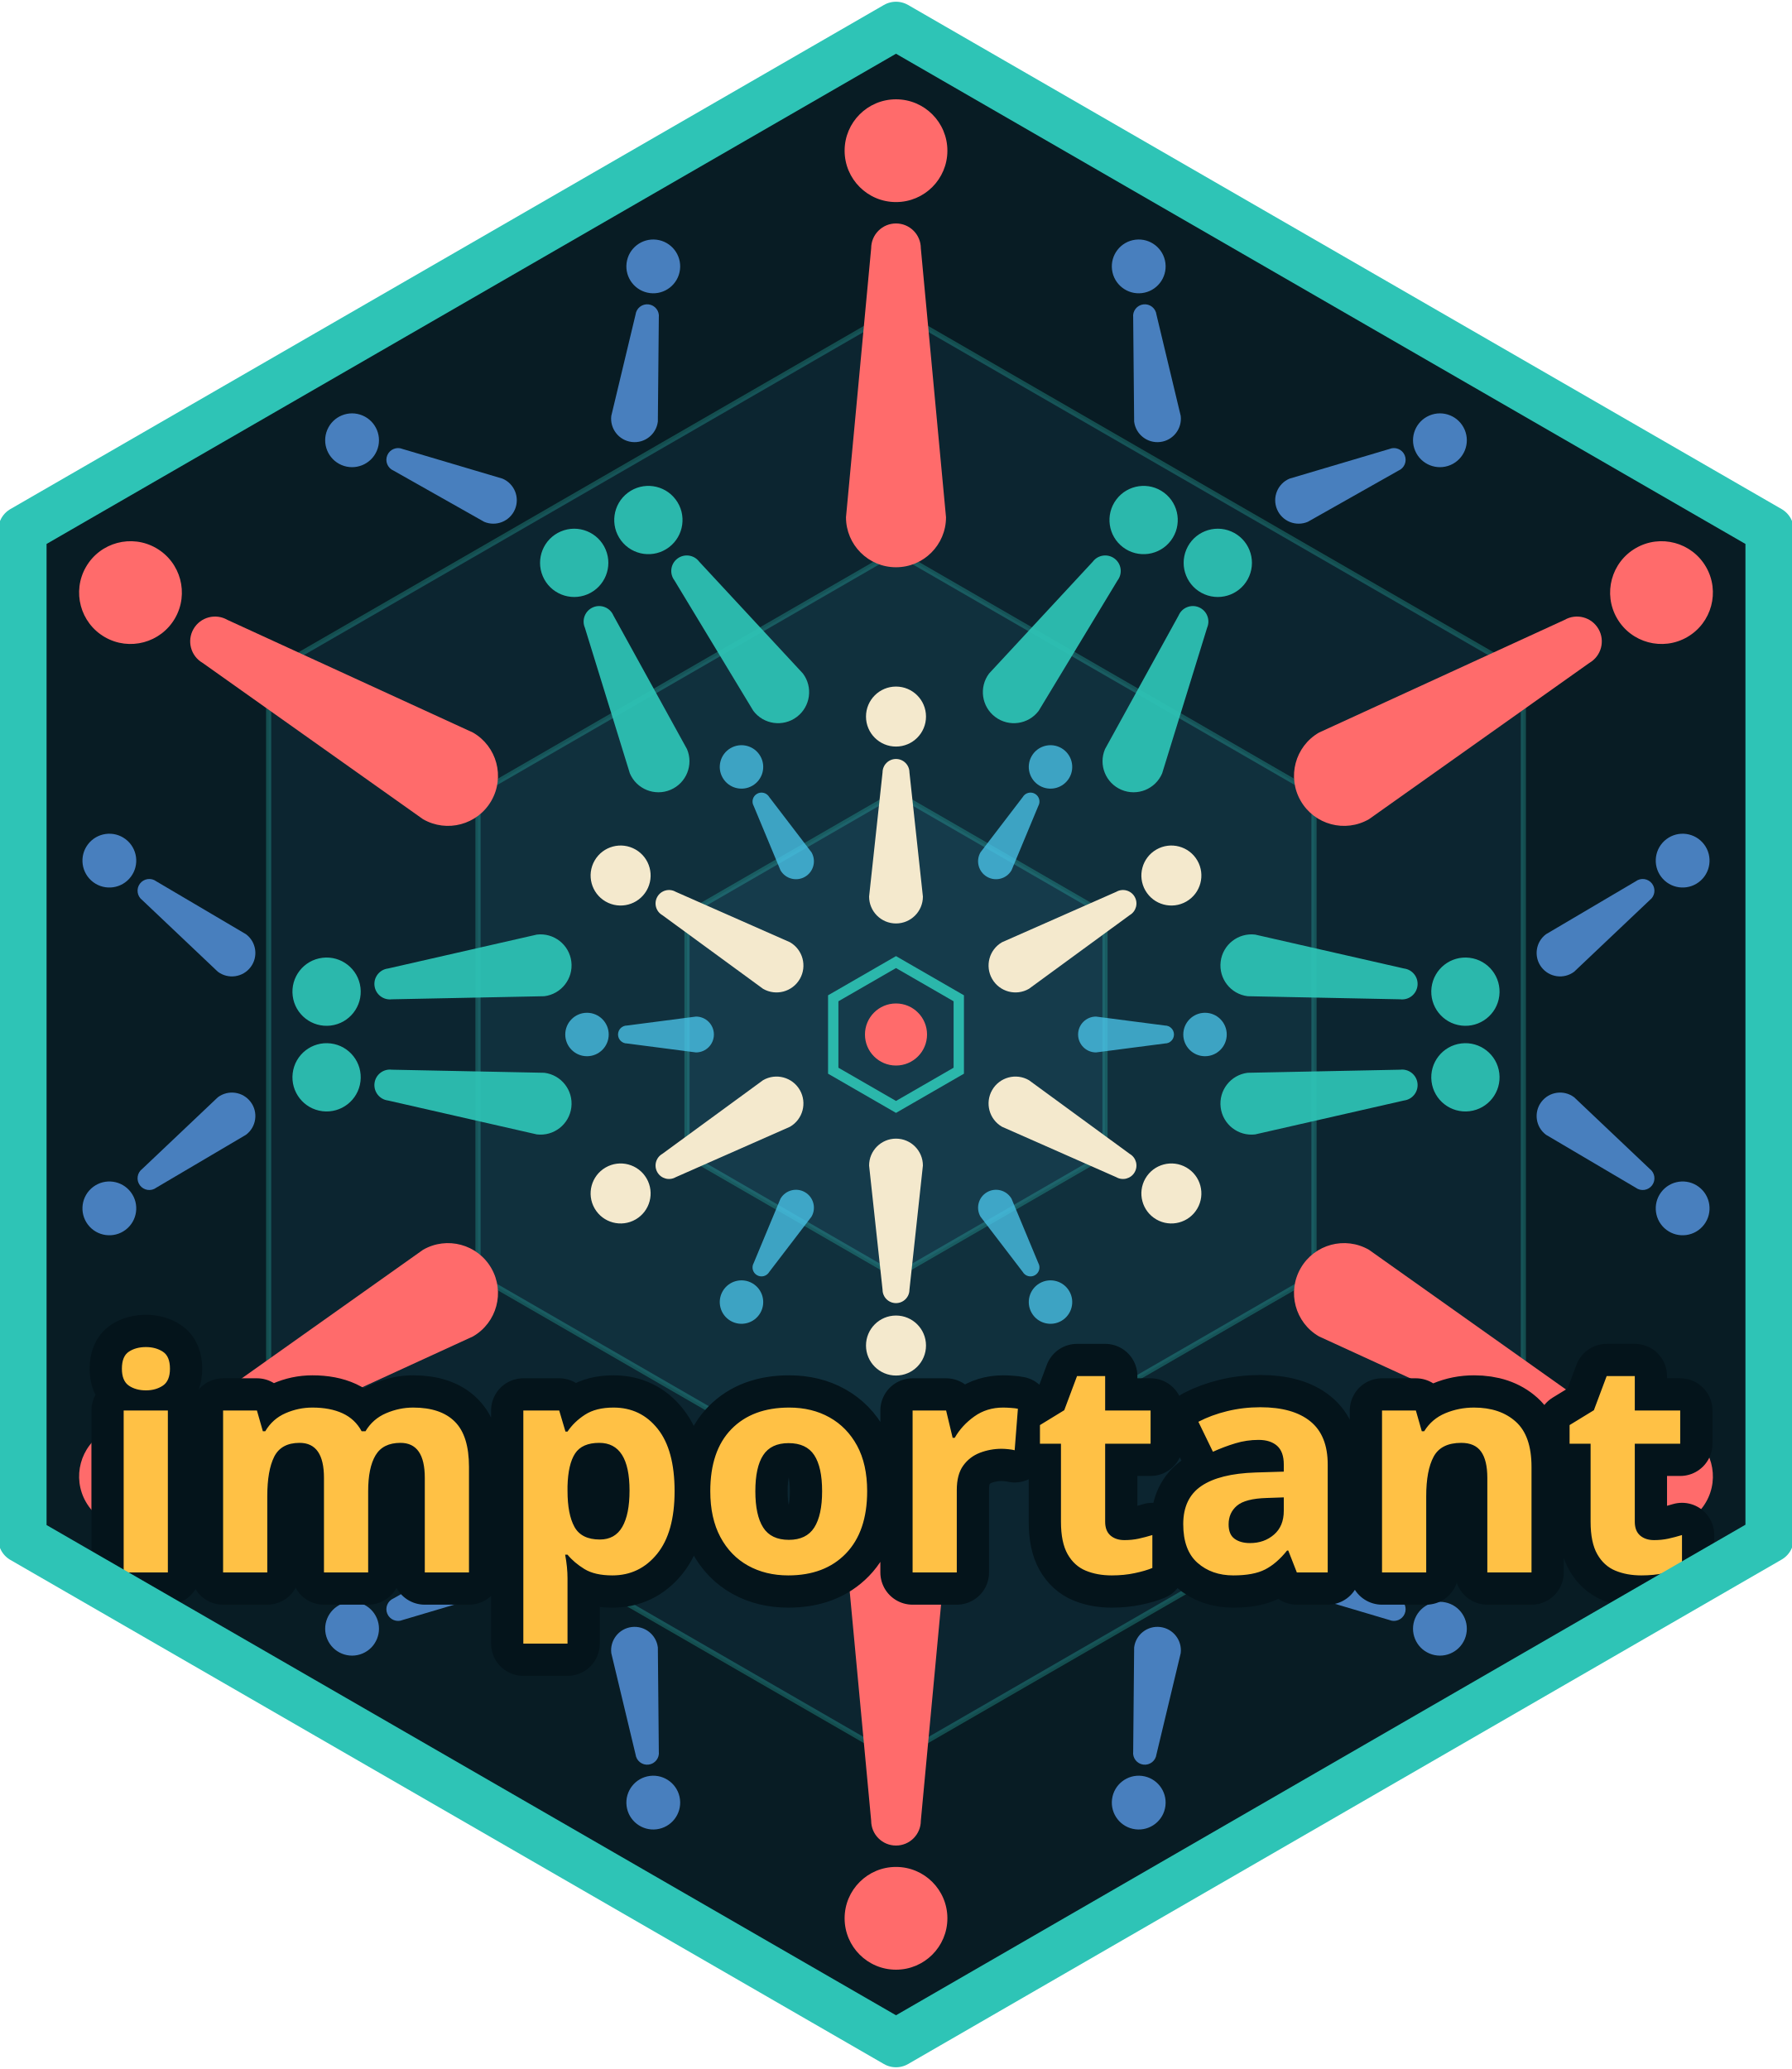
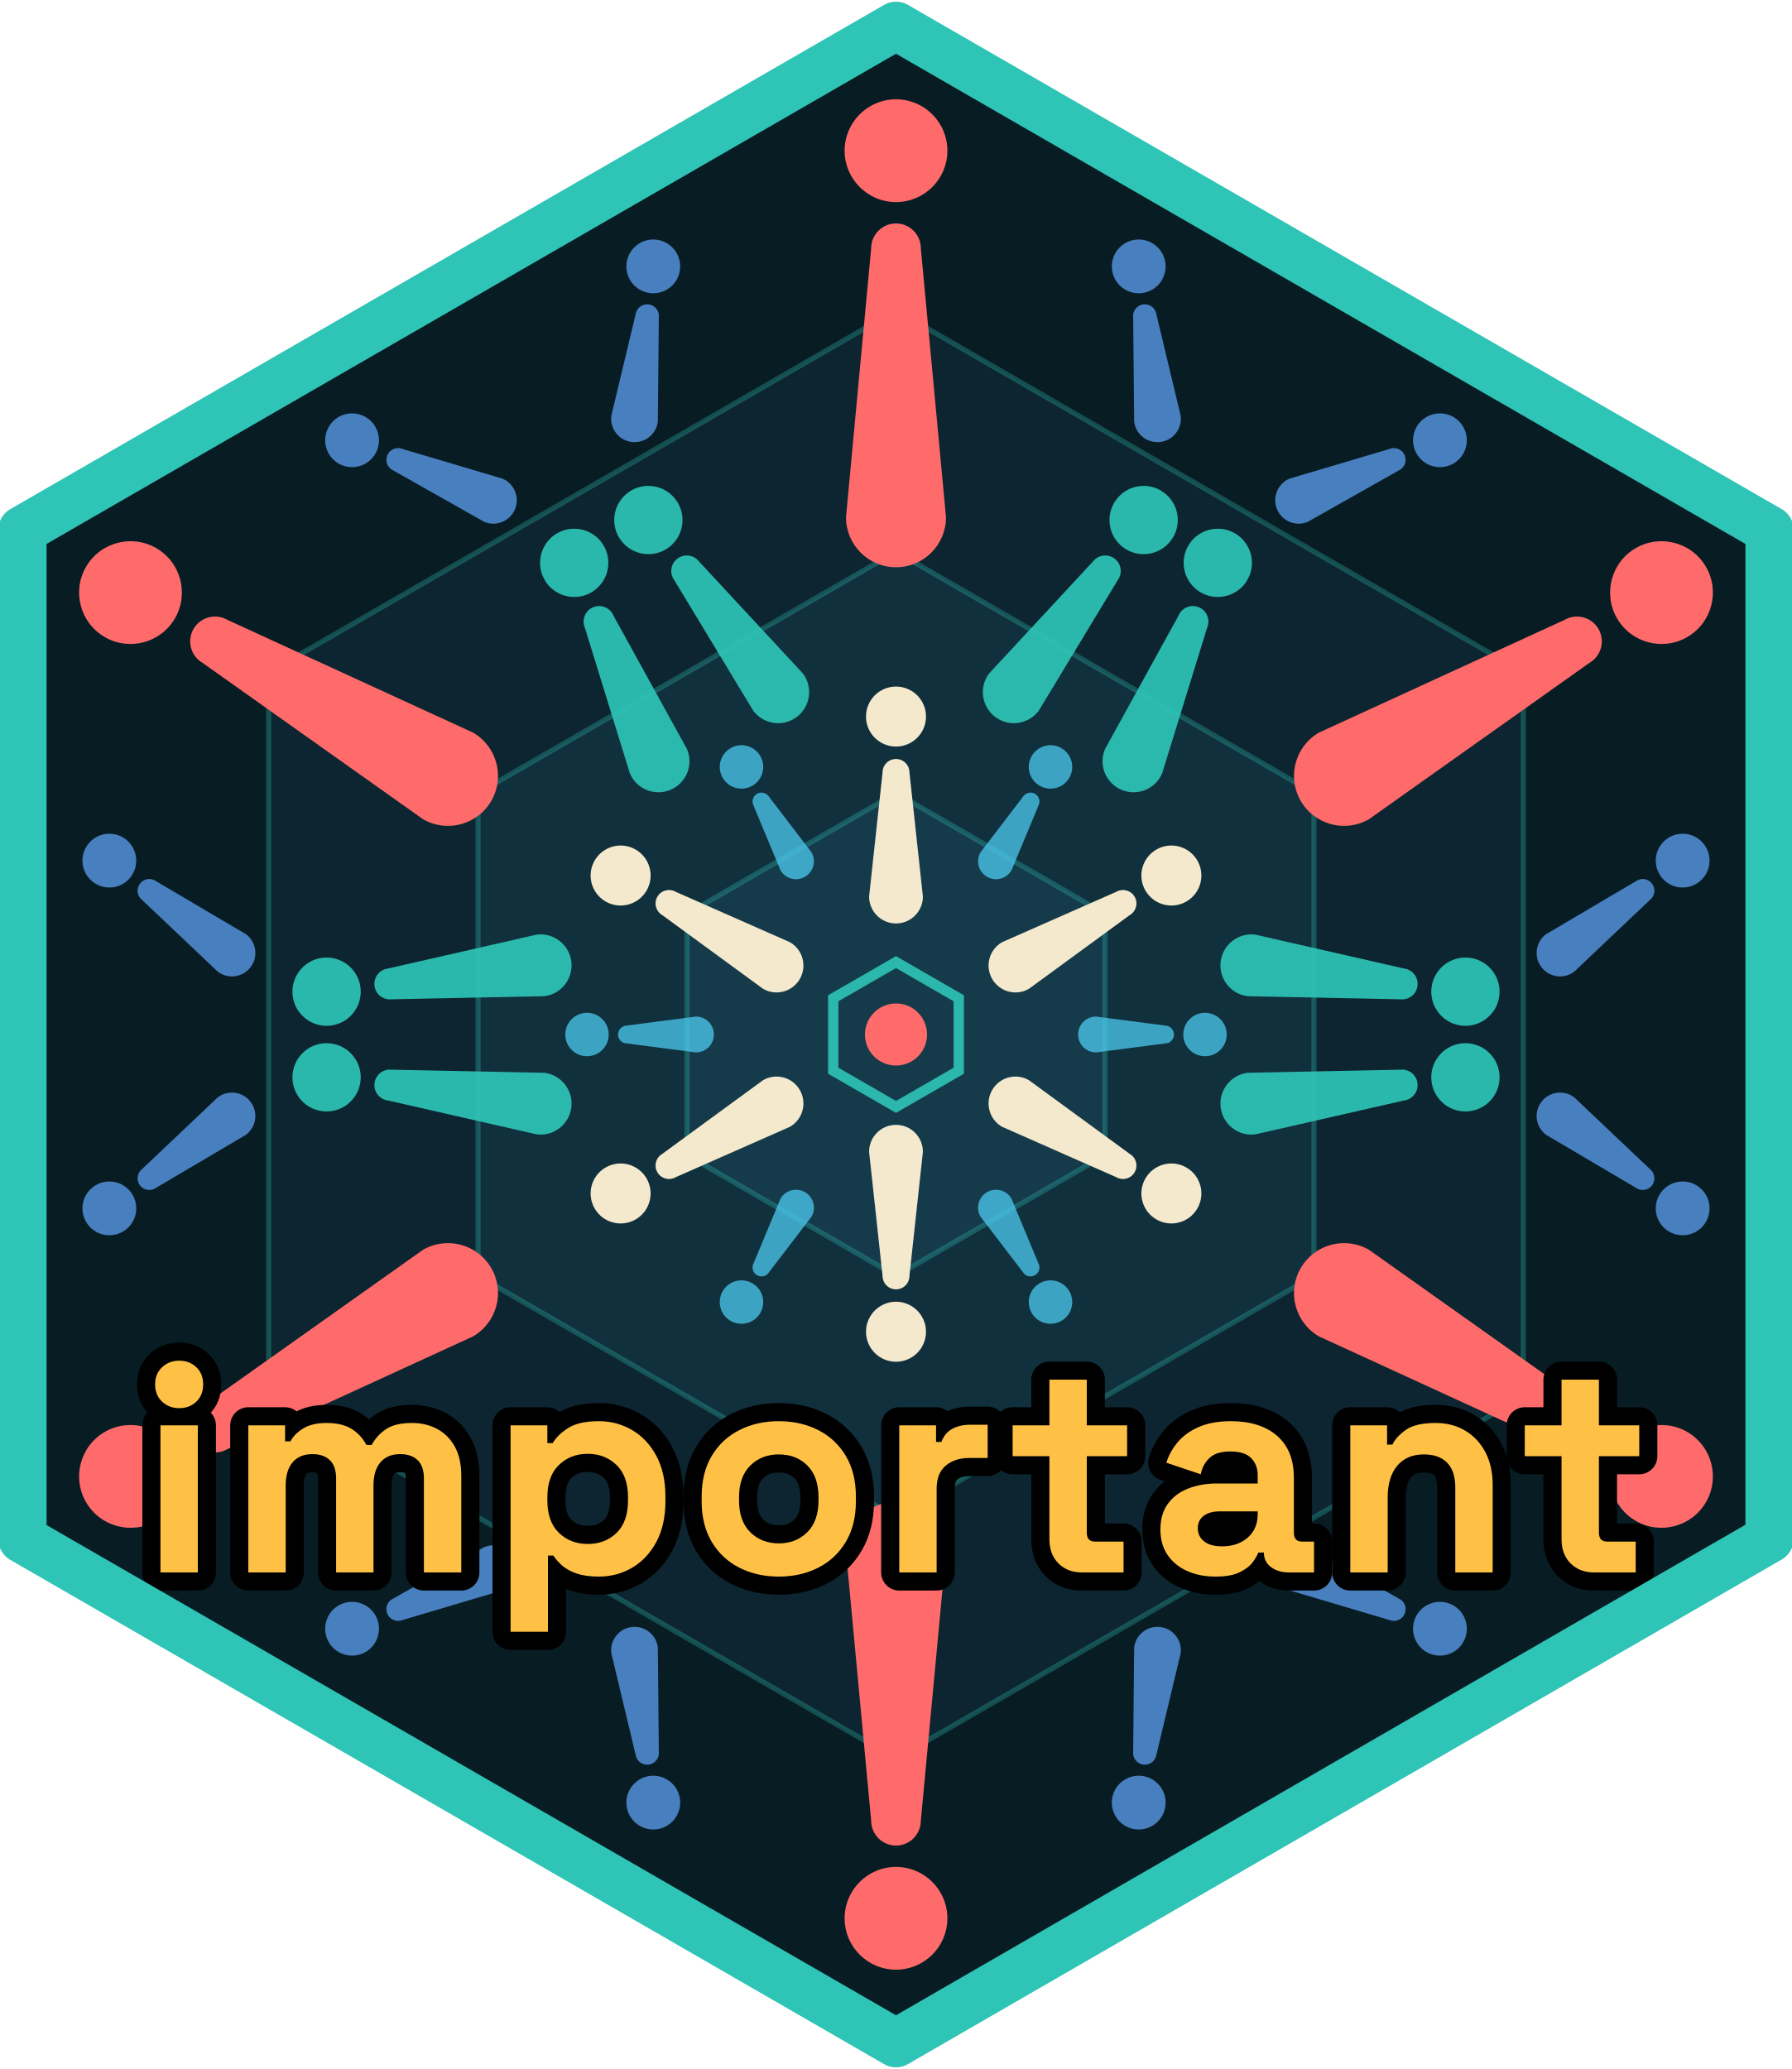
- <svg xmlns="http://www.w3.org/2000/svg" viewBox="0 0 519.6 600.0" width="519.6" height="600.0">
-   <defs>
-     <clipPath id="hexclip">
-       <polygon points="259.8,7.5 513.1,153.7 513.1,446.2 259.8,592.5 6.5,446.3 6.5,153.7" />
-     </clipPath>
-   </defs>
+ <svg xmlns="http://www.w3.org/2000/svg" version="1.1" viewBox="0 0 519.6 600" width="519.6" height="600">
  <polygon points="259.8,7.5 513.1,153.7 513.1,446.2 259.8,592.5 6.5,446.3 6.5,153.7" fill="#081C24" />
-   <g clip-path="url(#hexclip)">
+   <g>
    <polygon points="259.8,90.0 441.7,195.0 441.7,405.0 259.8,510.0 77.9,405.0 77.9,195.0" fill="#0C2530" />
    <polygon points="259.8,90.0 441.7,195.0 441.7,405.0 259.8,510.0 77.9,405.0 77.9,195.0" fill="none" stroke="#2EC4B6" stroke-width="1.5" opacity="0.3" />
    <polygon points="259.8,160.0 381.0,230.0 381.0,370.0 259.8,440.0 138.6,370.0 138.6,230.0" fill="#10303D" />
    <polygon points="259.8,160.0 381.0,230.0 381.0,370.0 259.8,440.0 138.6,370.0 138.6,230.0" fill="none" stroke="#2EC4B6" stroke-width="1.5" opacity="0.3" />
    <polygon points="259.8,230.0 320.4,265.0 320.4,335.0 259.8,370.0 199.2,335.0 199.2,265.0" fill="#153B4B" />
    <polygon points="259.8,230.0 320.4,265.0 320.4,335.0 259.8,370.0 199.2,335.0 199.2,265.0" fill="none" stroke="#2EC4B6" stroke-width="1.5" opacity="0.3" />
    <circle cx="259.8" cy="300.0" r="9" fill="#FF6B6B" />
    <polygon points="259.8,279.0 278.0,289.5 278.0,310.5 259.8,321.0 241.6,310.5 241.6,289.5" fill="none" stroke="#2EC4B6" stroke-width="3" opacity="0.9" />
    <g transform="rotate(-180.00 259.8 300.0)">
      <g transform="translate(259.8,340.0) rotate(0)">
        <g opacity="1.0">
          <path d="M -7.8,0 A 7.8,7.8 0 0 1 7.8,0 L 3.9,36 A 3.9,3.9 0 0 1 -3.9,36 Z" fill="#F4E9CD" />
          <circle cx="0" cy="52.2" r="8.7" fill="#F4E9CD" />
        </g>
      </g>
    </g>
    <g transform="rotate(-120.00 259.8 300.0)">
      <g transform="translate(259.8,340.0) rotate(0)">
        <g opacity="1.0">
          <path d="M -7.8,0 A 7.8,7.8 0 0 1 7.8,0 L 3.9,36 A 3.9,3.9 0 0 1 -3.9,36 Z" fill="#F4E9CD" />
          <circle cx="0" cy="52.2" r="8.7" fill="#F4E9CD" />
        </g>
      </g>
    </g>
    <g transform="rotate(-60.00 259.8 300.0)">
      <g transform="translate(259.8,340.0) rotate(0)">
        <g opacity="1.0">
          <path d="M -7.8,0 A 7.8,7.8 0 0 1 7.8,0 L 3.9,36 A 3.9,3.9 0 0 1 -3.9,36 Z" fill="#F4E9CD" />
          <circle cx="0" cy="52.2" r="8.7" fill="#F4E9CD" />
        </g>
      </g>
    </g>
    <g transform="rotate(60.00 259.8 300.0)">
      <g transform="translate(259.8,340.0) rotate(0)">
        <g opacity="1.0">
          <path d="M -7.8,0 A 7.8,7.8 0 0 1 7.8,0 L 3.9,36 A 3.9,3.9 0 0 1 -3.9,36 Z" fill="#F4E9CD" />
          <circle cx="0" cy="52.2" r="8.7" fill="#F4E9CD" />
        </g>
      </g>
    </g>
    <g transform="rotate(120.00 259.8 300.0)">
      <g transform="translate(259.8,340.0) rotate(0)">
        <g opacity="1.0">
          <path d="M -7.8,0 A 7.8,7.8 0 0 1 7.8,0 L 3.9,36 A 3.9,3.9 0 0 1 -3.9,36 Z" fill="#F4E9CD" />
          <circle cx="0" cy="52.2" r="8.7" fill="#F4E9CD" />
        </g>
      </g>
    </g>
    <g transform="rotate(0.00 259.8 300.0)">
-       <g transform="translate(259.8,338.0) rotate(0)">
+       <g transform="translate(259.8,334.0) rotate(0)">
        <g opacity="1.0">
          <path d="M -7.8,0 A 7.8,7.8 0 0 1 7.8,0 L 3.9,36 A 3.9,3.9 0 0 1 -3.9,36 Z" fill="#F4E9CD" />
          <circle cx="0" cy="52.2" r="8.7" fill="#F4E9CD" />
        </g>
      </g>
    </g>
    <g transform="rotate(-150.00 259.8 300.0)">
      <g transform="translate(259.8,358.0) rotate(0)">
        <g opacity="0.75">
          <path d="M -5.2,0 A 5.2,5.2 0 0 1 5.2,0 L 2.6,20 A 2.6,2.6 0 0 1 -2.6,20 Z" fill="#4CC9F0" />
          <circle cx="0" cy="31.6" r="6.3" fill="#4CC9F0" />
        </g>
      </g>
    </g>
    <g transform="rotate(-90.00 259.8 300.0)">
      <g transform="translate(259.8,358.0) rotate(0)">
        <g opacity="0.75">
          <path d="M -5.2,0 A 5.2,5.2 0 0 1 5.2,0 L 2.6,20 A 2.6,2.6 0 0 1 -2.6,20 Z" fill="#4CC9F0" />
          <circle cx="0" cy="31.6" r="6.3" fill="#4CC9F0" />
        </g>
      </g>
    </g>
    <g transform="rotate(-30.00 259.8 300.0)">
      <g transform="translate(259.8,358.0) rotate(0)">
        <g opacity="0.75">
          <path d="M -5.2,0 A 5.2,5.2 0 0 1 5.2,0 L 2.6,20 A 2.6,2.6 0 0 1 -2.6,20 Z" fill="#4CC9F0" />
          <circle cx="0" cy="31.6" r="6.3" fill="#4CC9F0" />
        </g>
      </g>
    </g>
    <g transform="rotate(30.00 259.8 300.0)">
      <g transform="translate(259.8,358.0) rotate(0)">
        <g opacity="0.75">
          <path d="M -5.2,0 A 5.2,5.2 0 0 1 5.2,0 L 2.6,20 A 2.6,2.6 0 0 1 -2.6,20 Z" fill="#4CC9F0" />
          <circle cx="0" cy="31.6" r="6.3" fill="#4CC9F0" />
        </g>
      </g>
    </g>
    <g transform="rotate(90.00 259.8 300.0)">
      <g transform="translate(259.8,358.0) rotate(0)">
        <g opacity="0.75">
          <path d="M -5.2,0 A 5.2,5.2 0 0 1 5.2,0 L 2.6,20 A 2.6,2.6 0 0 1 -2.6,20 Z" fill="#4CC9F0" />
          <circle cx="0" cy="31.6" r="6.3" fill="#4CC9F0" />
        </g>
      </g>
    </g>
    <g transform="rotate(150.00 259.8 300.0)">
      <g transform="translate(259.8,358.0) rotate(0)">
        <g opacity="0.75">
          <path d="M -5.2,0 A 5.2,5.2 0 0 1 5.2,0 L 2.6,20 A 2.6,2.6 0 0 1 -2.6,20 Z" fill="#4CC9F0" />
          <circle cx="0" cy="31.6" r="6.3" fill="#4CC9F0" />
        </g>
      </g>
    </g>
    <g transform="rotate(-161.00 259.8 300.0)">
      <g transform="translate(259.8,405.0) rotate(18)">
        <g opacity="0.92">
          <path d="M -9.0,0 A 9.0,9.0 0 0 1 9.0,0 L 4.5,44 A 4.5,4.5 0 0 1 -4.5,44 Z" fill="#2EC4B6" />
          <circle cx="0" cy="62.5" r="9.9" fill="#2EC4B6" />
        </g>
      </g>
    </g>
    <g transform="rotate(-199.00 259.8 300.0)">
      <g transform="translate(259.8,405.0) rotate(-18)">
        <g opacity="0.92">
          <path d="M -9.0,0 A 9.0,9.0 0 0 1 9.0,0 L 4.5,44 A 4.5,4.5 0 0 1 -4.5,44 Z" fill="#2EC4B6" />
          <circle cx="0" cy="62.5" r="9.9" fill="#2EC4B6" />
        </g>
      </g>
    </g>
    <g transform="rotate(-101.00 259.8 300.0)">
      <g transform="translate(259.8,405.0) rotate(18)">
        <g opacity="0.92">
          <path d="M -9.0,0 A 9.0,9.0 0 0 1 9.0,0 L 4.5,44 A 4.5,4.5 0 0 1 -4.5,44 Z" fill="#2EC4B6" />
          <circle cx="0" cy="62.5" r="9.9" fill="#2EC4B6" />
        </g>
      </g>
    </g>
    <g transform="rotate(-139.00 259.8 300.0)">
      <g transform="translate(259.8,405.0) rotate(-18)">
        <g opacity="0.92">
          <path d="M -9.0,0 A 9.0,9.0 0 0 1 9.0,0 L 4.5,44 A 4.5,4.5 0 0 1 -4.5,44 Z" fill="#2EC4B6" />
          <circle cx="0" cy="62.5" r="9.9" fill="#2EC4B6" />
        </g>
      </g>
    </g>
    <g transform="rotate(-79.00 259.8 300.0)">
      <g transform="translate(259.8,405.0) rotate(-18)">
        <g opacity="0.92">
          <path d="M -9.0,0 A 9.0,9.0 0 0 1 9.0,0 L 4.5,44 A 4.5,4.5 0 0 1 -4.5,44 Z" fill="#2EC4B6" />
          <circle cx="0" cy="62.5" r="9.9" fill="#2EC4B6" />
        </g>
      </g>
    </g>
    <g transform="rotate(79.00 259.8 300.0)">
      <g transform="translate(259.8,405.0) rotate(18)">
        <g opacity="0.92">
          <path d="M -9.0,0 A 9.0,9.0 0 0 1 9.0,0 L 4.5,44 A 4.5,4.5 0 0 1 -4.5,44 Z" fill="#2EC4B6" />
          <circle cx="0" cy="62.5" r="9.9" fill="#2EC4B6" />
        </g>
      </g>
    </g>
    <g transform="rotate(139.00 259.8 300.0)">
      <g transform="translate(259.8,405.0) rotate(18)">
        <g opacity="0.92">
          <path d="M -9.0,0 A 9.0,9.0 0 0 1 9.0,0 L 4.5,44 A 4.5,4.5 0 0 1 -4.5,44 Z" fill="#2EC4B6" />
          <circle cx="0" cy="62.5" r="9.9" fill="#2EC4B6" />
        </g>
      </g>
    </g>
    <g transform="rotate(101.00 259.8 300.0)">
      <g transform="translate(259.8,405.0) rotate(-18)">
        <g opacity="0.92">
          <path d="M -9.0,0 A 9.0,9.0 0 0 1 9.0,0 L 4.5,44 A 4.5,4.5 0 0 1 -4.5,44 Z" fill="#2EC4B6" />
          <circle cx="0" cy="62.5" r="9.9" fill="#2EC4B6" />
        </g>
      </g>
    </g>
    <g transform="rotate(-180.00 259.8 300.0)">
      <g transform="translate(259.8,450.0) rotate(0)">
        <g opacity="1.0">
          <path d="M -14.5,0 A 14.5,14.5 0 0 1 14.5,0 L 7.2,78 A 7.2,7.2 0 0 1 -7.2,78 Z" fill="#FF6B6B" />
          <circle cx="0" cy="106.3" r="14.9" fill="#FF6B6B" />
        </g>
      </g>
    </g>
    <g transform="rotate(-120.00 259.8 300.0)">
      <g transform="translate(259.8,450.0) rotate(0)">
        <g opacity="1.0">
          <path d="M -14.5,0 A 14.5,14.5 0 0 1 14.5,0 L 7.2,78 A 7.2,7.2 0 0 1 -7.2,78 Z" fill="#FF6B6B" />
          <circle cx="0" cy="106.3" r="14.9" fill="#FF6B6B" />
        </g>
      </g>
    </g>
    <g transform="rotate(-60.00 259.8 300.0)">
      <g transform="translate(259.8,450.0) rotate(0)">
        <g opacity="1.0">
          <path d="M -14.5,0 A 14.5,14.5 0 0 1 14.5,0 L 7.2,78 A 7.2,7.2 0 0 1 -7.2,78 Z" fill="#FF6B6B" />
          <circle cx="0" cy="106.3" r="14.9" fill="#FF6B6B" />
        </g>
      </g>
    </g>
    <g transform="rotate(0.00 259.8 300.0)">
      <g transform="translate(259.8,450.0) rotate(0)">
        <g opacity="1.0">
          <path d="M -14.5,0 A 14.5,14.5 0 0 1 14.5,0 L 7.2,78 A 7.2,7.2 0 0 1 -7.2,78 Z" fill="#FF6B6B" />
          <circle cx="0" cy="106.3" r="14.9" fill="#FF6B6B" />
        </g>
      </g>
    </g>
    <g transform="rotate(60.00 259.8 300.0)">
      <g transform="translate(259.8,450.0) rotate(0)">
        <g opacity="1.0">
          <path d="M -14.5,0 A 14.5,14.5 0 0 1 14.5,0 L 7.2,78 A 7.2,7.2 0 0 1 -7.2,78 Z" fill="#FF6B6B" />
          <circle cx="0" cy="106.3" r="14.9" fill="#FF6B6B" />
        </g>
      </g>
    </g>
    <g transform="rotate(120.00 259.8 300.0)">
      <g transform="translate(259.8,450.0) rotate(0)">
        <g opacity="1.0">
          <path d="M -14.5,0 A 14.5,14.5 0 0 1 14.5,0 L 7.2,78 A 7.2,7.2 0 0 1 -7.2,78 Z" fill="#FF6B6B" />
          <circle cx="0" cy="106.3" r="14.9" fill="#FF6B6B" />
        </g>
      </g>
    </g>
    <g transform="rotate(-157.00 259.8 300.0)">
      <g transform="translate(259.8,494.0) rotate(-30)">
        <g opacity="0.85">
          <path d="M -6.8,0 A 6.8,6.8 0 0 1 6.8,0 L 3.4,30 A 3.4,3.4 0 0 1 -3.4,30 Z" fill="#5390D9" />
          <circle cx="0" cy="44.5" r="7.8" fill="#5390D9" />
        </g>
      </g>
    </g>
    <g transform="rotate(-203.00 259.8 300.0)">
      <g transform="translate(259.8,494.0) rotate(30)">
        <g opacity="0.85">
          <path d="M -6.8,0 A 6.8,6.8 0 0 1 6.8,0 L 3.4,30 A 3.4,3.4 0 0 1 -3.4,30 Z" fill="#5390D9" />
          <circle cx="0" cy="44.5" r="7.8" fill="#5390D9" />
        </g>
      </g>
    </g>
    <g transform="rotate(-97.00 259.8 300.0)">
      <g transform="translate(259.8,494.0) rotate(-30)">
        <g opacity="0.85">
          <path d="M -6.8,0 A 6.8,6.8 0 0 1 6.8,0 L 3.4,30 A 3.4,3.4 0 0 1 -3.4,30 Z" fill="#5390D9" />
          <circle cx="0" cy="44.5" r="7.8" fill="#5390D9" />
        </g>
      </g>
    </g>
    <g transform="rotate(-143.00 259.8 300.0)">
      <g transform="translate(259.8,494.0) rotate(30)">
        <g opacity="0.85">
          <path d="M -6.8,0 A 6.8,6.8 0 0 1 6.8,0 L 3.4,30 A 3.4,3.4 0 0 1 -3.4,30 Z" fill="#5390D9" />
          <circle cx="0" cy="44.5" r="7.8" fill="#5390D9" />
        </g>
      </g>
    </g>
    <g transform="rotate(-37.00 259.8 300.0)">
      <g transform="translate(259.8,494.0) rotate(-30)">
        <g opacity="0.85">
          <path d="M -6.8,0 A 6.8,6.8 0 0 1 6.8,0 L 3.4,30 A 3.4,3.4 0 0 1 -3.4,30 Z" fill="#5390D9" />
          <circle cx="0" cy="44.5" r="7.8" fill="#5390D9" />
        </g>
      </g>
    </g>
    <g transform="rotate(-83.00 259.8 300.0)">
      <g transform="translate(259.8,494.0) rotate(30)">
        <g opacity="0.85">
          <path d="M -6.8,0 A 6.8,6.8 0 0 1 6.8,0 L 3.4,30 A 3.4,3.4 0 0 1 -3.4,30 Z" fill="#5390D9" />
          <circle cx="0" cy="44.5" r="7.8" fill="#5390D9" />
        </g>
      </g>
    </g>
    <g transform="rotate(23.00 259.8 300.0)">
      <g transform="translate(259.8,494.0) rotate(-30)">
        <g opacity="0.85">
          <path d="M -6.8,0 A 6.8,6.8 0 0 1 6.8,0 L 3.4,30 A 3.4,3.4 0 0 1 -3.4,30 Z" fill="#5390D9" />
          <circle cx="0" cy="44.5" r="7.8" fill="#5390D9" />
        </g>
      </g>
    </g>
    <g transform="rotate(-23.00 259.8 300.0)">
      <g transform="translate(259.8,494.0) rotate(30)">
        <g opacity="0.85">
          <path d="M -6.8,0 A 6.8,6.8 0 0 1 6.8,0 L 3.4,30 A 3.4,3.4 0 0 1 -3.4,30 Z" fill="#5390D9" />
          <circle cx="0" cy="44.5" r="7.8" fill="#5390D9" />
        </g>
      </g>
    </g>
    <g transform="rotate(83.00 259.8 300.0)">
      <g transform="translate(259.8,494.0) rotate(-30)">
        <g opacity="0.85">
          <path d="M -6.8,0 A 6.8,6.8 0 0 1 6.8,0 L 3.4,30 A 3.4,3.4 0 0 1 -3.4,30 Z" fill="#5390D9" />
          <circle cx="0" cy="44.5" r="7.8" fill="#5390D9" />
        </g>
      </g>
    </g>
    <g transform="rotate(37.00 259.8 300.0)">
      <g transform="translate(259.8,494.0) rotate(30)">
        <g opacity="0.85">
          <path d="M -6.8,0 A 6.8,6.8 0 0 1 6.8,0 L 3.4,30 A 3.4,3.4 0 0 1 -3.4,30 Z" fill="#5390D9" />
          <circle cx="0" cy="44.5" r="7.8" fill="#5390D9" />
        </g>
      </g>
    </g>
    <g transform="rotate(143.00 259.8 300.0)">
      <g transform="translate(259.8,494.0) rotate(-30)">
        <g opacity="0.85">
          <path d="M -6.8,0 A 6.8,6.8 0 0 1 6.8,0 L 3.4,30 A 3.4,3.4 0 0 1 -3.4,30 Z" fill="#5390D9" />
          <circle cx="0" cy="44.5" r="7.8" fill="#5390D9" />
        </g>
      </g>
    </g>
    <g transform="rotate(97.00 259.8 300.0)">
      <g transform="translate(259.8,494.0) rotate(30)">
        <g opacity="0.85">
          <path d="M -6.8,0 A 6.8,6.8 0 0 1 6.8,0 L 3.4,30 A 3.4,3.4 0 0 1 -3.4,30 Z" fill="#5390D9" />
          <circle cx="0" cy="44.5" r="7.8" fill="#5390D9" />
        </g>
      </g>
    </g>
-     <text x="259.8" y="456" text-anchor="middle" font-family="Space Grotesk Bold" font-weight="700" font-size="86" letter-spacing="2.6" fill="none" stroke="#04141B" stroke-width="18.7" stroke-linejoin="round">important</text>
-     <text x="259.8" y="456" text-anchor="middle" font-family="Space Grotesk Bold" font-weight="700" font-size="86" letter-spacing="2.6" fill="#FFC145">important</text>
+     <g fill="none" stroke="#000000" stroke-width="10.5" stroke-linejoin="round">
+       <path d="M46.526 456.0V413.344H57.362V456.0ZM51.944 408.356Q49.02 408.356 46.999 406.464Q44.978 404.572 44.978 401.476Q44.978 398.38 46.999 396.488Q49.02 394.596 51.944 394.596Q54.954 394.596 56.932 396.488Q58.91 398.38 58.91 401.476Q58.91 404.572 56.932 406.464Q54.954 408.356 51.944 408.356Z" />
+       <path d="M72.002 456.0V413.344H82.666V417.988H84.214Q85.332 415.838 87.912 414.247Q90.492 412.656 94.706 412.656Q99.264 412.656 102.016 414.419Q104.768 416.182 106.23 419.02H107.778Q109.24 416.268 111.906 414.462Q114.572 412.656 119.474 412.656Q123.43 412.656 126.655 414.333Q129.88 416.01 131.815 419.407Q133.75 422.804 133.75 427.964V456.0H122.914V428.738Q122.914 425.212 121.108 423.449Q119.302 421.686 116.034 421.686Q112.336 421.686 110.315 424.051Q108.294 426.416 108.294 430.802V456.0H97.458V428.738Q97.458 425.212 95.652 423.449Q93.846 421.686 90.578 421.686Q86.88 421.686 84.859 424.051Q82.838 426.416 82.838 430.802V456.0Z" />
+       <path d="M148.046 473.2V413.344H158.71V418.504H160.258Q161.72 416.01 164.816 414.075Q167.912 412.14 173.674 412.14Q178.834 412.14 183.22 414.677Q187.606 417.214 190.272 422.116Q192.938 427.018 192.938 433.984V435.36Q192.938 442.326 190.272 447.228Q187.606 452.13 183.22 454.667Q178.834 457.204 173.674 457.204Q169.804 457.204 167.181 456.301Q164.558 455.398 162.967 453.979Q161.376 452.56 160.43 451.098H158.882V473.2ZM170.406 447.744Q175.48 447.744 178.791 444.519Q182.102 441.294 182.102 435.102V434.242Q182.102 428.05 178.748 424.825Q175.394 421.6 170.406 421.6Q165.418 421.6 162.064 424.825Q158.71 428.05 158.71 434.242V435.102Q158.71 441.294 162.064 444.519Q165.418 447.744 170.406 447.744Z" />
+       <path d="M225.81 457.204Q219.446 457.204 214.372 454.624Q209.298 452.044 206.374 447.142Q203.45 442.24 203.45 435.36V433.984Q203.45 427.104 206.374 422.202Q209.298 417.3 214.372 414.72Q219.446 412.14 225.81 412.14Q232.174 412.14 237.248 414.72Q242.322 417.3 245.246 422.202Q248.17 427.104 248.17 433.984V435.36Q248.17 442.24 245.246 447.142Q242.322 452.044 237.248 454.624Q232.174 457.204 225.81 457.204ZM225.81 447.572Q230.798 447.572 234.066 444.347Q237.334 441.122 237.334 435.102V434.242Q237.334 428.222 234.109 424.997Q230.884 421.772 225.81 421.772Q220.822 421.772 217.554 424.997Q214.286 428.222 214.286 434.242V435.102Q214.286 441.122 217.554 444.347Q220.822 447.572 225.81 447.572Z" />
+       <path d="M260.746 456.0V413.344H271.41V418.16H272.958Q273.904 415.58 276.097 414.376Q278.29 413.172 281.214 413.172H286.374V422.804H281.042Q276.914 422.804 274.248 424.997Q271.582 427.19 271.582 431.748V456.0Z" />
+       <path d="M313.742 456.0Q309.528 456.0 306.905 453.377Q304.282 450.754 304.282 446.368V422.288H293.618V413.344H304.282V400.1H315.118V413.344H326.814V422.288H315.118V444.476Q315.118 447.056 317.526 447.056H325.782V456.0Z" />
+       <path d="M352.462 457.204Q347.904 457.204 344.292 455.613Q340.68 454.022 338.573 450.969Q336.466 447.916 336.466 443.53Q336.466 439.144 338.573 436.177Q340.68 433.21 344.421 431.705Q348.162 430.2 352.978 430.2H364.674V427.792Q364.674 424.782 362.782 422.847Q360.89 420.912 356.762 420.912Q352.72 420.912 350.742 422.761Q348.764 424.61 348.162 427.534L338.186 424.18Q339.218 420.912 341.497 418.203Q343.776 415.494 347.603 413.817Q351.43 412.14 356.934 412.14Q365.362 412.14 370.264 416.354Q375.166 420.568 375.166 428.566V444.476Q375.166 447.056 377.574 447.056H381.014V456.0H373.79Q370.608 456.0 368.544 454.452Q366.48 452.904 366.48 450.324V450.238H364.846Q364.502 451.27 363.298 452.947Q362.094 454.624 359.514 455.914Q356.934 457.204 352.462 457.204ZM354.354 448.432Q358.912 448.432 361.793 445.895Q364.674 443.358 364.674 439.144V438.284H353.752Q350.742 438.284 349.022 439.574Q347.302 440.864 347.302 443.186Q347.302 445.508 349.108 446.97Q350.914 448.432 354.354 448.432Z" />
+       <path d="M391.526 456.0V413.344H402.19V418.934H403.738Q404.77 416.698 407.608 414.677Q410.446 412.656 416.208 412.656Q421.196 412.656 424.937 414.935Q428.678 417.214 430.742 421.213Q432.806 425.212 432.806 430.544V456.0H421.97V431.404Q421.97 426.588 419.605 424.18Q417.24 421.772 412.854 421.772Q407.866 421.772 405.114 425.083Q402.362 428.394 402.362 434.328V456.0Z" />
+       <path d="M462.238 456.0Q458.024 456.0 455.401 453.377Q452.778 450.754 452.778 446.368V422.288H442.114V413.344H452.778V400.1H463.614V413.344H475.31V422.288H463.614V444.476Q463.614 447.056 466.022 447.056H474.278V456.0Z" />
+     </g>
+     <g fill="#FFC145">
+       <path d="M46.526 456.0V413.344H57.362V456.0ZM51.944 408.356Q49.02 408.356 46.999 406.464Q44.978 404.572 44.978 401.476Q44.978 398.38 46.999 396.488Q49.02 394.596 51.944 394.596Q54.954 394.596 56.932 396.488Q58.91 398.38 58.91 401.476Q58.91 404.572 56.932 406.464Q54.954 408.356 51.944 408.356Z" />
+       <path d="M72.002 456.0V413.344H82.666V417.988H84.214Q85.332 415.838 87.912 414.247Q90.492 412.656 94.706 412.656Q99.264 412.656 102.016 414.419Q104.768 416.182 106.23 419.02H107.778Q109.24 416.268 111.906 414.462Q114.572 412.656 119.474 412.656Q123.43 412.656 126.655 414.333Q129.88 416.01 131.815 419.407Q133.75 422.804 133.75 427.964V456.0H122.914V428.738Q122.914 425.212 121.108 423.449Q119.302 421.686 116.034 421.686Q112.336 421.686 110.315 424.051Q108.294 426.416 108.294 430.802V456.0H97.458V428.738Q97.458 425.212 95.652 423.449Q93.846 421.686 90.578 421.686Q86.88 421.686 84.859 424.051Q82.838 426.416 82.838 430.802V456.0Z" />
+       <path d="M148.046 473.2V413.344H158.71V418.504H160.258Q161.72 416.01 164.816 414.075Q167.912 412.14 173.674 412.14Q178.834 412.14 183.22 414.677Q187.606 417.214 190.272 422.116Q192.938 427.018 192.938 433.984V435.36Q192.938 442.326 190.272 447.228Q187.606 452.13 183.22 454.667Q178.834 457.204 173.674 457.204Q169.804 457.204 167.181 456.301Q164.558 455.398 162.967 453.979Q161.376 452.56 160.43 451.098H158.882V473.2ZM170.406 447.744Q175.48 447.744 178.791 444.519Q182.102 441.294 182.102 435.102V434.242Q182.102 428.05 178.748 424.825Q175.394 421.6 170.406 421.6Q165.418 421.6 162.064 424.825Q158.71 428.05 158.71 434.242V435.102Q158.71 441.294 162.064 444.519Q165.418 447.744 170.406 447.744Z" />
+       <path d="M225.81 457.204Q219.446 457.204 214.372 454.624Q209.298 452.044 206.374 447.142Q203.45 442.24 203.45 435.36V433.984Q203.45 427.104 206.374 422.202Q209.298 417.3 214.372 414.72Q219.446 412.14 225.81 412.14Q232.174 412.14 237.248 414.72Q242.322 417.3 245.246 422.202Q248.17 427.104 248.17 433.984V435.36Q248.17 442.24 245.246 447.142Q242.322 452.044 237.248 454.624Q232.174 457.204 225.81 457.204ZM225.81 447.572Q230.798 447.572 234.066 444.347Q237.334 441.122 237.334 435.102V434.242Q237.334 428.222 234.109 424.997Q230.884 421.772 225.81 421.772Q220.822 421.772 217.554 424.997Q214.286 428.222 214.286 434.242V435.102Q214.286 441.122 217.554 444.347Q220.822 447.572 225.81 447.572Z" />
+       <path d="M260.746 456.0V413.344H271.41V418.16H272.958Q273.904 415.58 276.097 414.376Q278.29 413.172 281.214 413.172H286.374V422.804H281.042Q276.914 422.804 274.248 424.997Q271.582 427.19 271.582 431.748V456.0Z" />
+       <path d="M313.742 456.0Q309.528 456.0 306.905 453.377Q304.282 450.754 304.282 446.368V422.288H293.618V413.344H304.282V400.1H315.118V413.344H326.814V422.288H315.118V444.476Q315.118 447.056 317.526 447.056H325.782V456.0Z" />
+       <path d="M352.462 457.204Q347.904 457.204 344.292 455.613Q340.68 454.022 338.573 450.969Q336.466 447.916 336.466 443.53Q336.466 439.144 338.573 436.177Q340.68 433.21 344.421 431.705Q348.162 430.2 352.978 430.2H364.674V427.792Q364.674 424.782 362.782 422.847Q360.89 420.912 356.762 420.912Q352.72 420.912 350.742 422.761Q348.764 424.61 348.162 427.534L338.186 424.18Q339.218 420.912 341.497 418.203Q343.776 415.494 347.603 413.817Q351.43 412.14 356.934 412.14Q365.362 412.14 370.264 416.354Q375.166 420.568 375.166 428.566V444.476Q375.166 447.056 377.574 447.056H381.014V456.0H373.79Q370.608 456.0 368.544 454.452Q366.48 452.904 366.48 450.324V450.238H364.846Q364.502 451.27 363.298 452.947Q362.094 454.624 359.514 455.914Q356.934 457.204 352.462 457.204ZM354.354 448.432Q358.912 448.432 361.793 445.895Q364.674 443.358 364.674 439.144V438.284H353.752Q350.742 438.284 349.022 439.574Q347.302 440.864 347.302 443.186Q347.302 445.508 349.108 446.97Q350.914 448.432 354.354 448.432Z" />
+       <path d="M391.526 456.0V413.344H402.19V418.934H403.738Q404.77 416.698 407.608 414.677Q410.446 412.656 416.208 412.656Q421.196 412.656 424.937 414.935Q428.678 417.214 430.742 421.213Q432.806 425.212 432.806 430.544V456.0H421.97V431.404Q421.97 426.588 419.605 424.18Q417.24 421.772 412.854 421.772Q407.866 421.772 405.114 425.083Q402.362 428.394 402.362 434.328V456.0Z" />
+       <path d="M462.238 456.0Q458.024 456.0 455.401 453.377Q452.778 450.754 452.778 446.368V422.288H442.114V413.344H452.778V400.1H463.614V413.344H475.31V422.288H463.614V444.476Q463.614 447.056 466.022 447.056H474.278V456.0Z" />
+     </g>
  </g>
  <polygon points="259.8,7.5 513.1,153.7 513.1,446.2 259.8,592.5 6.5,446.3 6.5,153.7" fill="none" stroke="#2EC4B6" stroke-width="14" stroke-linejoin="round" />
</svg>
